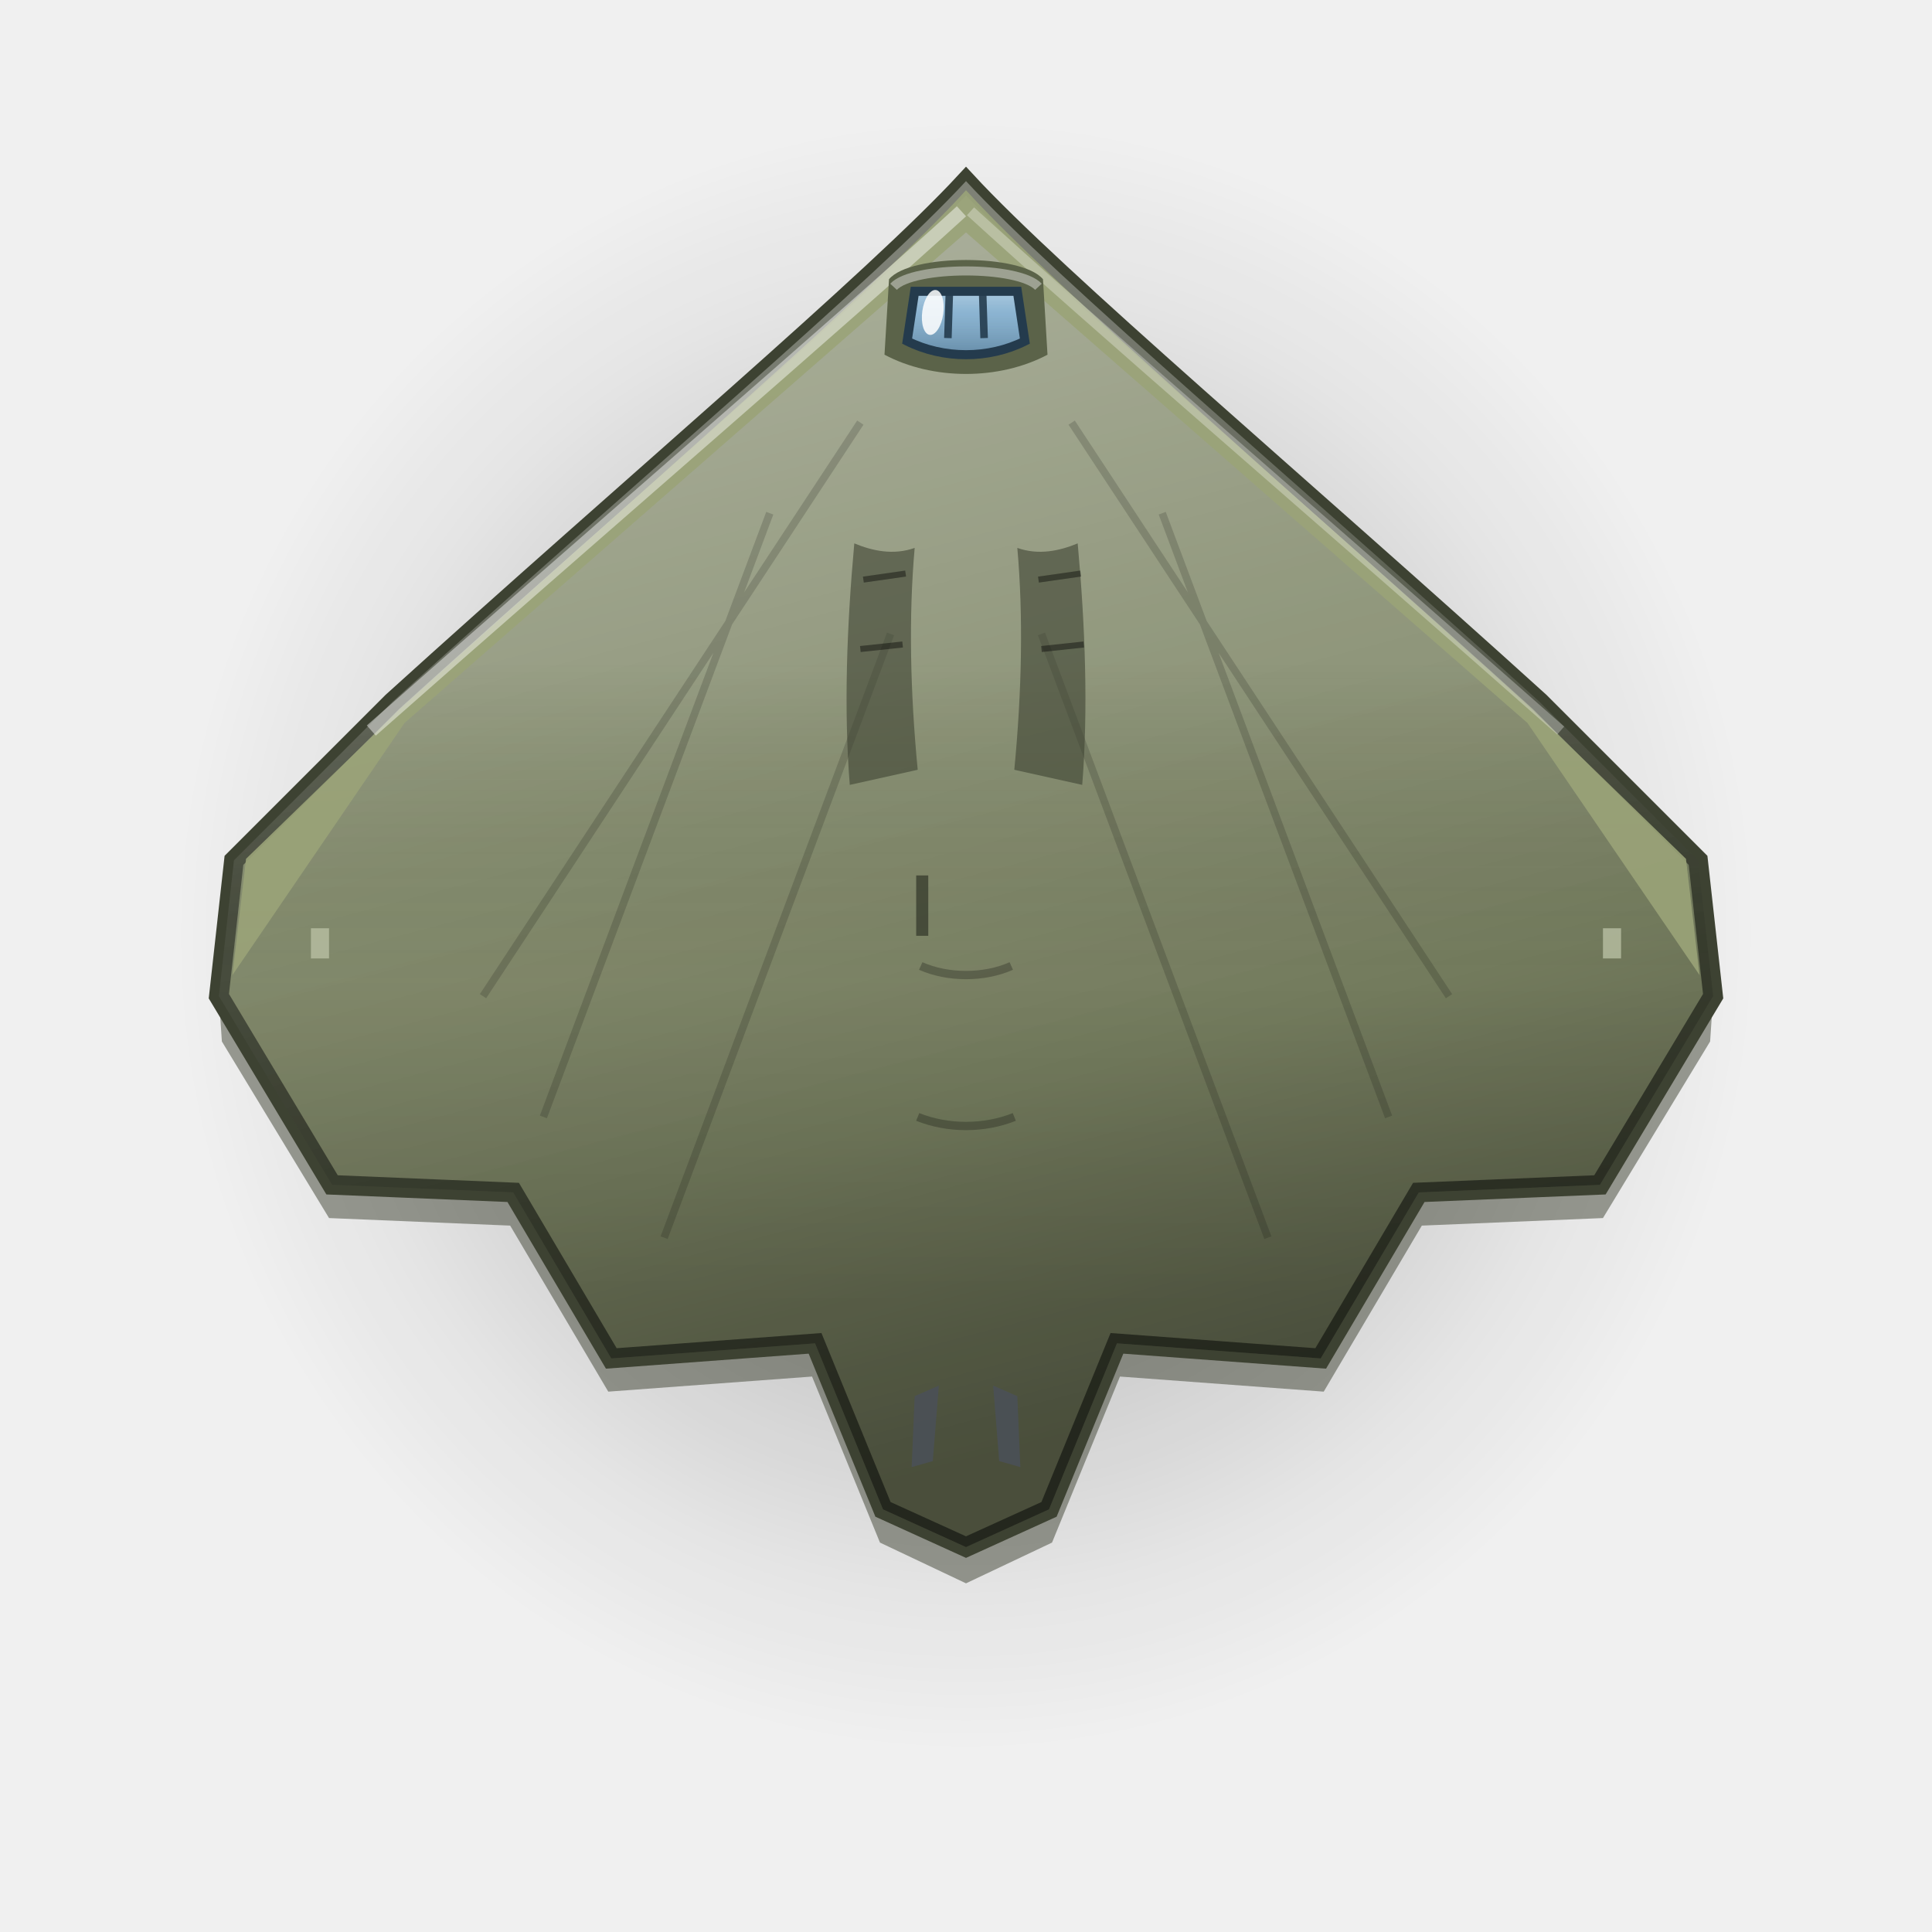
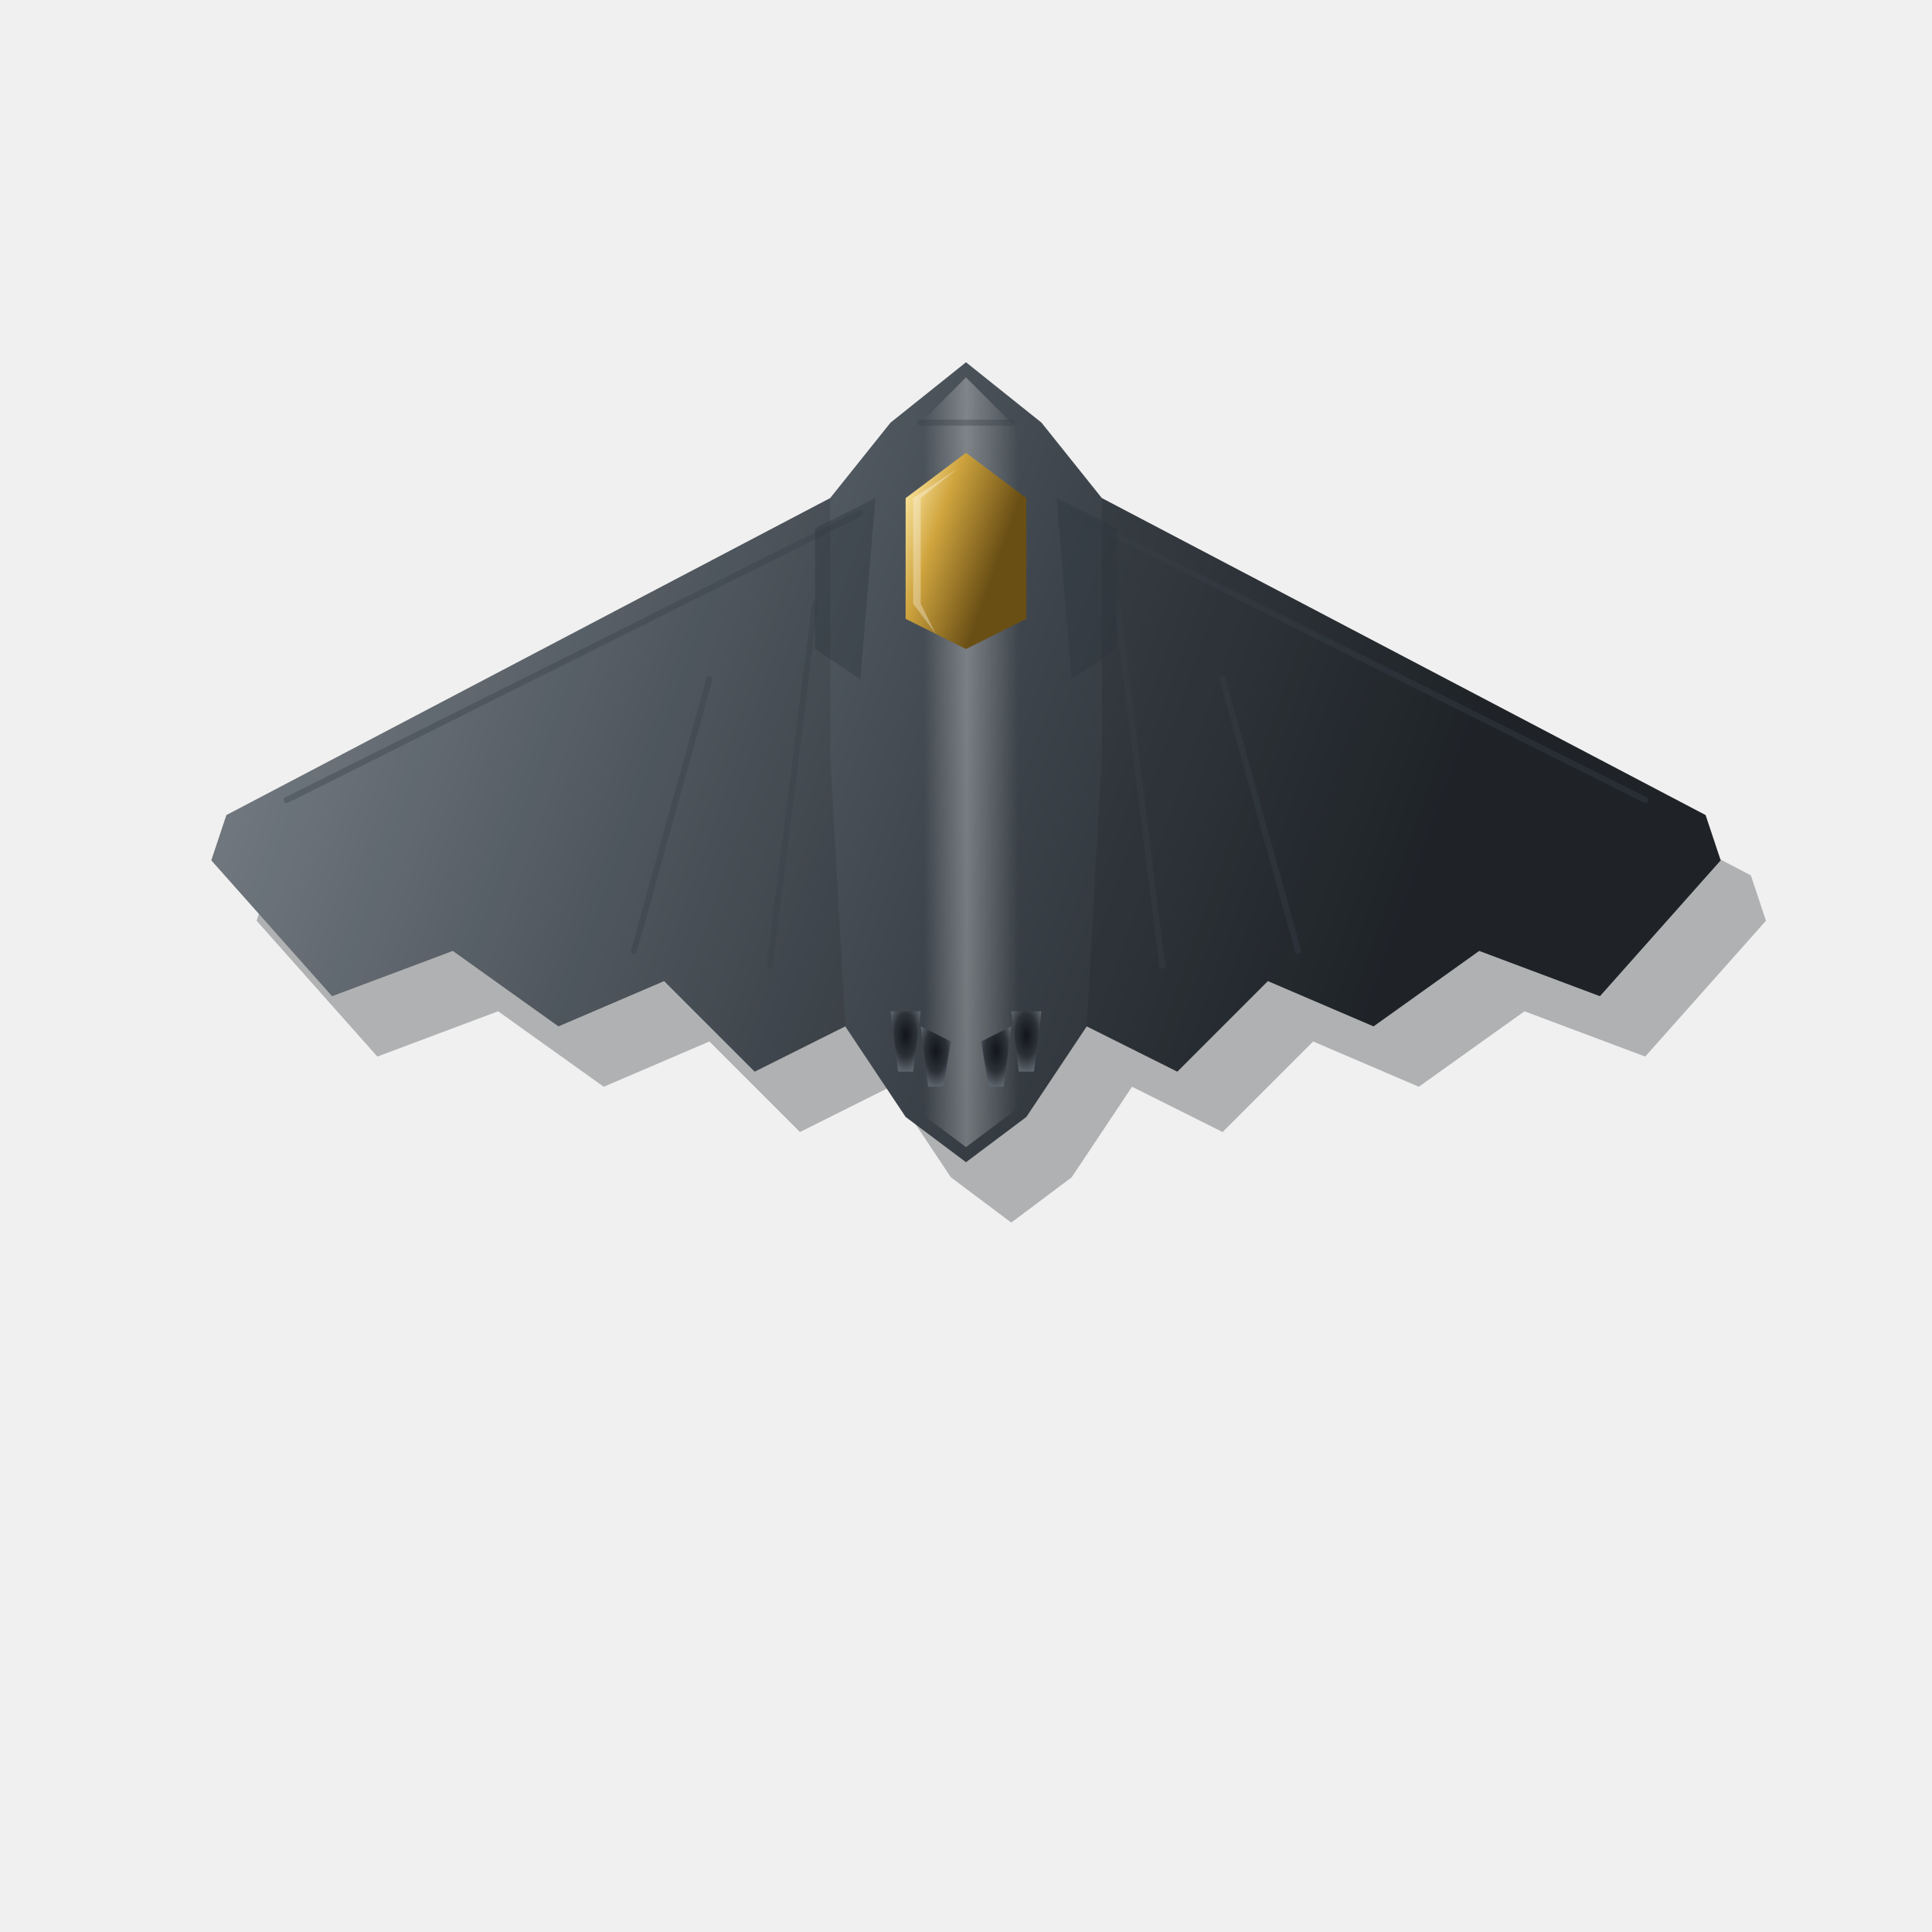
- <svg xmlns="http://www.w3.org/2000/svg" viewBox="0 0 128 128" width="128" height="128">
+ <svg xmlns="http://www.w3.org/2000/svg" viewBox="0 0 256 256">
  <defs>
-     <style>
-     .base{fill:#7c8464}.shade{fill:#5b6349}.dark{fill:#3d4232}.light{fill:#9aa378}.hi{fill:#b8bfa2}
-     .metal{fill:#6a7077}.metalS{fill:#8a929b}.metalL{fill:#4a5057}
-     .glass{fill:#7fa8c9}.glassL{fill:#a9cbdf}.rubber{fill:#2b2e28}
-   </style>
-     <filter id="b21f1" x="-40%" y="-40%" width="180%" height="180%">
-       <feGaussianBlur stdDeviation="1.3" />
-     </filter>
-     <filter id="b21f2" x="-60%" y="-60%" width="220%" height="220%">
-       <feGaussianBlur stdDeviation="2.4" />
-     </filter>
-     <radialGradient id="b21gs" cx=".5" cy=".5" r=".5">
-       <stop offset="0" stop-color="#000" stop-opacity=".34" />
-       <stop offset=".5" stop-color="#000" stop-opacity=".16" />
-       <stop offset=".8" stop-color="#000" stop-opacity=".05" />
-       <stop offset="1" stop-color="#000" stop-opacity="0" />
+     <linearGradient id="g-hull" x1="0.12" y1="0" x2="0.9" y2="0.15">
+       <stop offset="0" stop-color="#7b838b" />
+       <stop offset="0.34" stop-color="#565e66" />
+       <stop offset="0.62" stop-color="#3c434a" />
+       <stop offset="1" stop-color="#22272c" />
+     </linearGradient>
+     <linearGradient id="g-spine" x1="0.3" y1="0" x2="0.75" y2="0">
+       <stop offset="0" stop-color="#fff" stop-opacity="0" />
+       <stop offset="0.45" stop-color="#fff" stop-opacity="0.30" />
+       <stop offset="1" stop-color="#fff" stop-opacity="0" />
+     </linearGradient>
+     <linearGradient id="g-glass" x1="0.15" y1="0" x2="0.85" y2="0.4">
+       <stop offset="0" stop-color="#f5dc90" />
+       <stop offset="0.35" stop-color="#d0a53f" />
+       <stop offset="1" stop-color="#6a4f15" />
+     </linearGradient>
+     <radialGradient id="g-nozzle" cx="0.5" cy="0.4" r="0.6">
+       <stop offset="0" stop-color="#12151a" />
+       <stop offset="0.6" stop-color="#2c3138" />
+       <stop offset="1" stop-color="#5b636b" />
    </radialGradient>
-     <linearGradient id="b21g1" gradientUnits="userSpaceOnUse" x1="54" y1="18" x2="74" y2="94">
-       <stop offset="0" stop-color="#fff" stop-opacity=".26" />
-       <stop offset=".4" stop-color="#fff" stop-opacity=".06" />
-       <stop offset=".72" stop-color="#000" stop-opacity=".08" />
-       <stop offset="1" stop-color="#000" stop-opacity=".3" />
-     </linearGradient>
-     <linearGradient id="b21g2" gradientUnits="userSpaceOnUse" x1="22" y1="44" x2="22" y2="86">
-       <stop offset="0" stop-color="#fff" stop-opacity=".2" />
-       <stop offset=".5" stop-color="#000" stop-opacity="0" />
-       <stop offset="1" stop-color="#000" stop-opacity=".3" />
-     </linearGradient>
-     <linearGradient id="b21g4" gradientUnits="userSpaceOnUse" x1="62" y1="18" x2="62" y2="25">
-       <stop offset="0" stop-color="#e8f4fb" stop-opacity=".85" />
-       <stop offset=".4" stop-color="#9cc4dc" stop-opacity=".4" />
-       <stop offset="1" stop-color="#28495e" stop-opacity=".6" />
-     </linearGradient>
+     <path id="hull" d="     M128 48 L138 56 L146 66     L226 108 L228 114     L212 132 L196 126 L182 136 L168 130 L156 142     L144 136 L136 148 L128 154     L120 148 L112 136 L100 142 L88 130     L74 136 L60 126 L44 132 L28 114     L30 108 L110 66 L118 56 Z" />
  </defs>
-   <ellipse cx="64" cy="62" rx="52" ry="54" fill="url(#b21gs)" />
-   <path class="base" d="M64 12 C58 18.5 42 32 26 46.5 L15.5 57 L14.5 66 L22 78.5 L34 79 L40.5 90 L54 89 L58.5 100 L64 102.5 L69.5 100 L74 89 L87.5 90 L94 79 L106 78.5 L113.5 66 L112.5 57 L102 46.5 C86 32 70 18.5 64 12 Z" stroke="#3d4232" stroke-width="1.3" />
-   <path d="M64 12 C58 18.5 42 32 26 46.5 L15.5 57 L14.5 66 L22 78.5 L34 79 L40.5 90 L54 89 L58.5 100 L64 102.5 L69.5 100 L74 89 L87.5 90 L94 79 L106 78.5 L113.5 66 L112.5 57 L102 46.5 C86 32 70 18.5 64 12 Z" fill="url(#b21g1)" />
-   <path d="M64 12 C58 18.5 42 32 26 46.5 L15.5 57 L14.5 66 L22 78.5 L34 79 L40.5 90 L54 89 L58.5 100 L64 102.5 L69.5 100 L74 89 L87.5 90 L94 79 L106 78.5 L113.5 66 L112.5 57 L102 46.5 C86 32 70 18.5 64 12 Z" fill="url(#b21g2)" opacity=".5" />
-   <path class="light" d="M64 12.6 C58.4 18.8 42.6 32.4 26.6 46.9 L16.3 56.9 L15.4 64.6 L26.8 47.9 L64 15.4 L101.2 47.9 L112.6 64.6 L111.7 56.9 L101.4 46.9 C85.4 32.4 69.6 18.8 64 12.6 Z" opacity=".9" />
-   <path d="M63.7 14 C55.6 21.4 40 34.8 24.6 48.4" stroke="#fff" stroke-width=".9" opacity=".45" fill="none" />
-   <path d="M64.3 14 C72.4 21.4 88 34.8 103.4 48.4" stroke="#fff" stroke-width=".7" opacity=".3" fill="none" />
-   <path class="dark" d="M22 78.5 L34 79 L40.5 90 L54 89 L58.5 100 L64 102.5 L69.5 100 L74 89 L87.5 90 L94 79 L106 78.5 L113.5 66 L113.3 69 L106.2 80.7 L94.2 81.2 L87.7 92.2 L74.2 91.2 L69.7 102.2 L64 104.9 L58.3 102.2 L53.8 91.2 L40.3 92.2 L33.8 81.2 L21.8 80.7 L14.7 69 L14.5 66 Z" opacity=".5" />
-   <path d="M57 28 L32 66 M51 34 L36 74 M71 28 L96 66 M77 34 L92 74 M59 42 L44 82 M69 42 L84 82" stroke="#000" stroke-width=".5" opacity=".16" fill="none" />
-   <path class="shade" d="M58.9 18.5 C60.3 16.8 67.7 16.8 69.1 18.5 L69.4 23.5 C66.2 25.2 61.8 25.2 58.6 23.5 Z" />
-   <path d="M59.2 19 C60.5 17.6 67.5 17.6 68.8 19" stroke="#fff" stroke-width=".6" opacity=".4" fill="none" />
-   <path class="glass" d="M60.6 19.3 L67.4 19.3 L67.9 22.6 C65.5 23.8 62.5 23.8 60.1 22.6 Z" />
-   <path d="M60.6 19.3 L67.4 19.3 L67.9 22.6 C65.5 23.8 62.5 23.8 60.1 22.6 Z" fill="url(#b21g4)" />
-   <path d="M60.6 19.3 L67.4 19.3 L67.9 22.6 C65.5 23.8 62.5 23.8 60.1 22.6 Z" fill="none" stroke="#243b4d" stroke-width=".6" />
-   <path d="M62.9 19.3 L62.8 22.4 M65.1 19.3 L65.2 22.4" stroke="#243b4d" stroke-width=".5" opacity=".9" fill="none" />
-   <ellipse cx="61.8" cy="20.7" rx=".7" ry="1.5" transform="rotate(8 61.8 20.7)" fill="#fff" opacity=".85" />
-   <path class="dark" d="M56.6 36 C56.1 41.5 55.9 47 56.3 52 L60.8 51 C60.3 45.8 60.2 40.8 60.6 36.3 C59.2 36.8 57.8 36.5 56.6 36 Z" opacity=".6" />
-   <path class="dark" d="M71.4 36 C71.9 41.5 72.1 47 71.7 52 L67.2 51 C67.7 45.8 67.8 40.8 67.4 36.3 C68.8 36.8 70.2 36.5 71.4 36 Z" opacity=".6" />
-   <path d="M57.2 38.4 L60 38 M68.8 38.4 L71.6 38 M57 43 L59.8 42.7 M69 43 L71.8 42.7" stroke="#000" stroke-width=".4" opacity=".4" fill="none" />
-   <path d="M61 64 C62.8 64.8 65.2 64.8 67 64 M60.8 74 C62.8 74.8 65.2 74.8 67.2 74" stroke="#000" stroke-width=".55" opacity=".25" fill="none" />
-   <path class="metalL" d="M60.6 92.5 L62.2 91.8 L61.8 96.8 L60.4 97.2 Z M67.4 92.5 L65.8 91.8 L66.2 96.8 L67.6 97.2 Z" opacity=".9" />
-   <path class="dark" d="M60.7 58 L61.5 58 L61.5 62 L60.7 62 Z" opacity=".85" />
-   <path class="hi" d="M20.6 61.5 L21.8 61.5 L21.8 63.5 L20.6 63.5 Z" opacity=".8" />
-   <path class="hi" d="M107.4 61.5 L106.2 61.5 L106.2 63.5 L107.4 63.5 Z" opacity=".8" />
+   <g id="unit">
+     <use href="#hull" fill="#0a0d11" opacity="0.28" transform="translate(6,8)" />
+     <use href="#hull" fill="url(#g-hull)" />
+     <g fill="#000" fill-opacity="0.10">
+       <path d="M146 66 L226 108 L228 114 L212 132 L196 126 L182 136 L168 130 L156 142 L144 136 L146 100 Z" />
+       <path d="M110 66 L30 108 L28 114 L44 132 L60 126 L74 136 L88 130 L100 142 L112 136 L110 100 Z" />
+     </g>
+     <path fill="url(#g-spine)" d="     M128 50 L136 58 L140 70 L142 100 L140 134     L136 146 L128 152 L120 146 L116 134 L114 100     L116 70 L120 58 Z" />
+     <g fill="none" stroke="#394047" stroke-opacity="0.38" stroke-width="0.8" stroke-linecap="round">
+       <path d="M142 68 L218 106" />
+       <path d="M114 68 L38 106" />
+       <path d="M148 80 L154 128" />
+       <path d="M108 80 L102 128" />
+       <path d="M162 90 L172 126" />
+       <path d="M94 90 L84 126" />
+       <path d="M122 56 L134 56" />
+     </g>
+     <g fill="#2f363d" fill-opacity="0.38">
+       <path d="M140 66 L148 70 L148 86 L142 90 Z" />
+       <path d="M116 66 L108 70 L108 86 L114 90 Z" />
+     </g>
+     <path fill="url(#g-glass)" d="     M128 60 L136 66 L136 82 L128 86 L120 82 L120 66 Z" />
+     <path fill="#fff" fill-opacity="0.32" d="     M127 62 L122 66 L122 80 L124 84 L121 80 L121 66 Z" />
+     <g fill="url(#g-nozzle)">
+       <path d="M134 134 L138 134 L137 142 L135 142 Z" />
+       <path d="M130 138 L134 136 L133 144 L131 144 Z" />
+       <path d="M122 134 L118 134 L119 142 L121 142 Z" />
+       <path d="M126 138 L122 136 L123 144 L125 144 Z" />
+     </g>
+   </g>
</svg>
